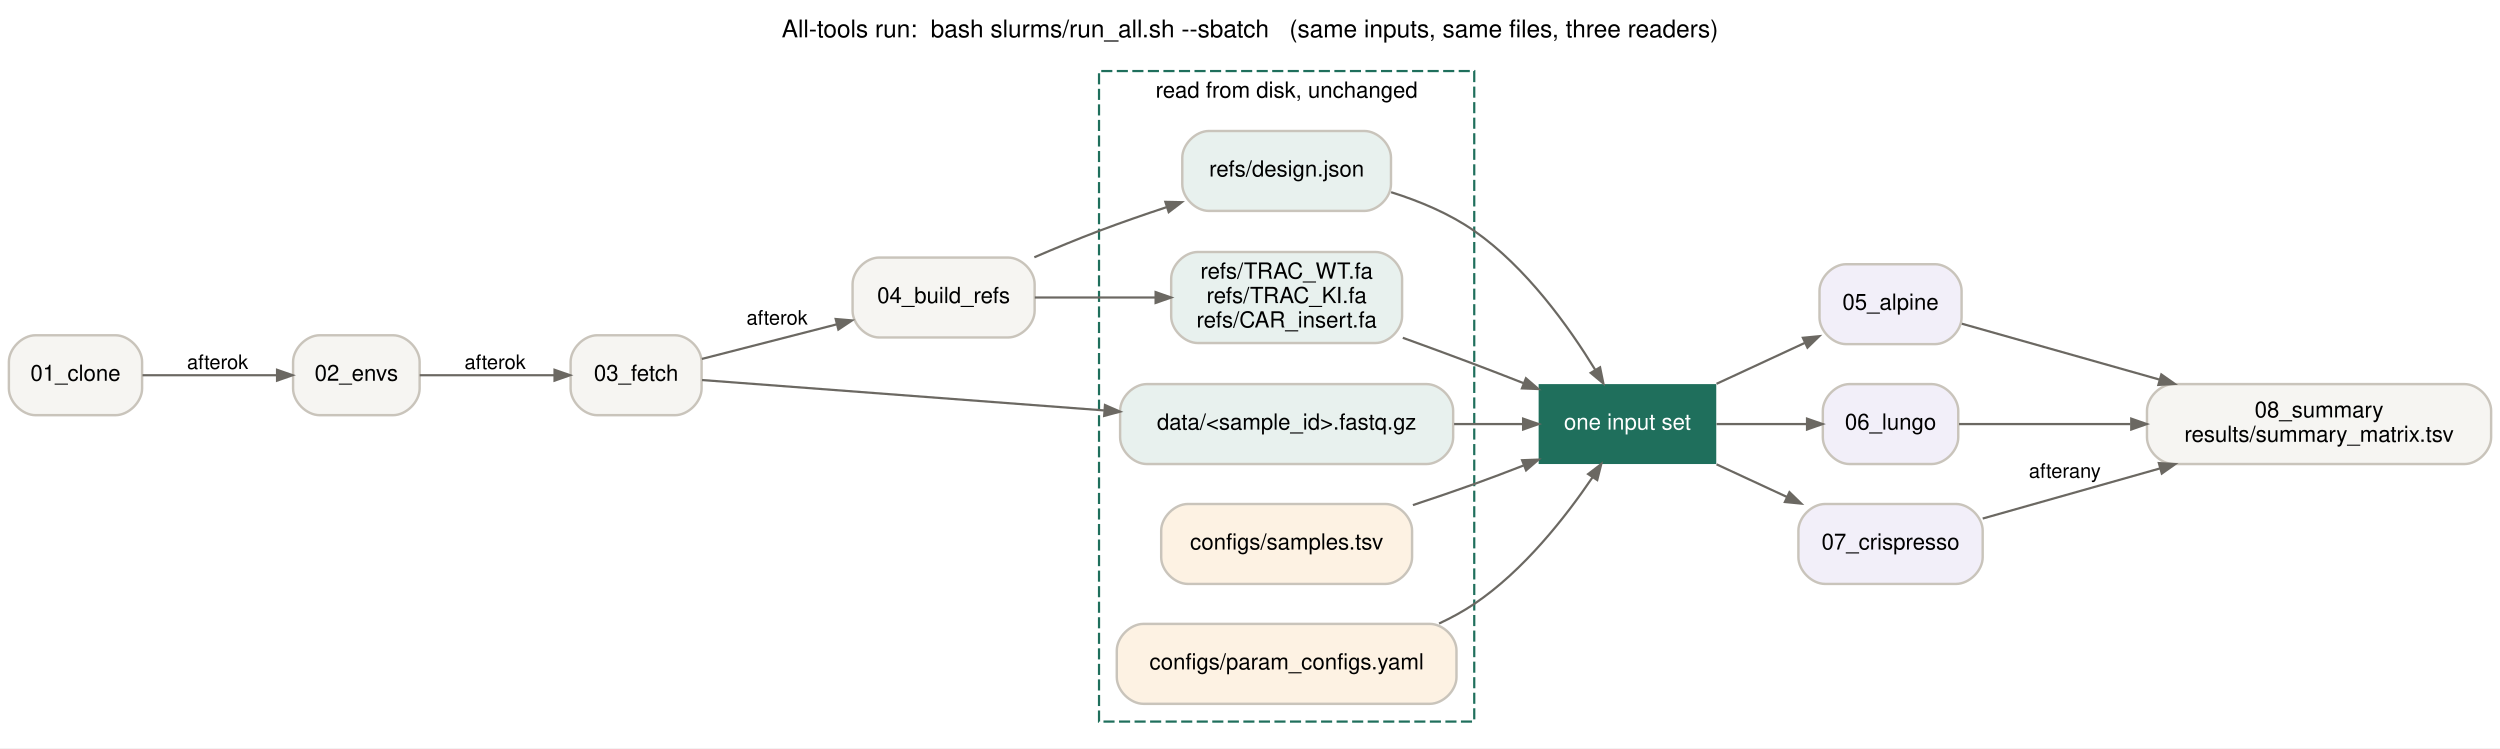
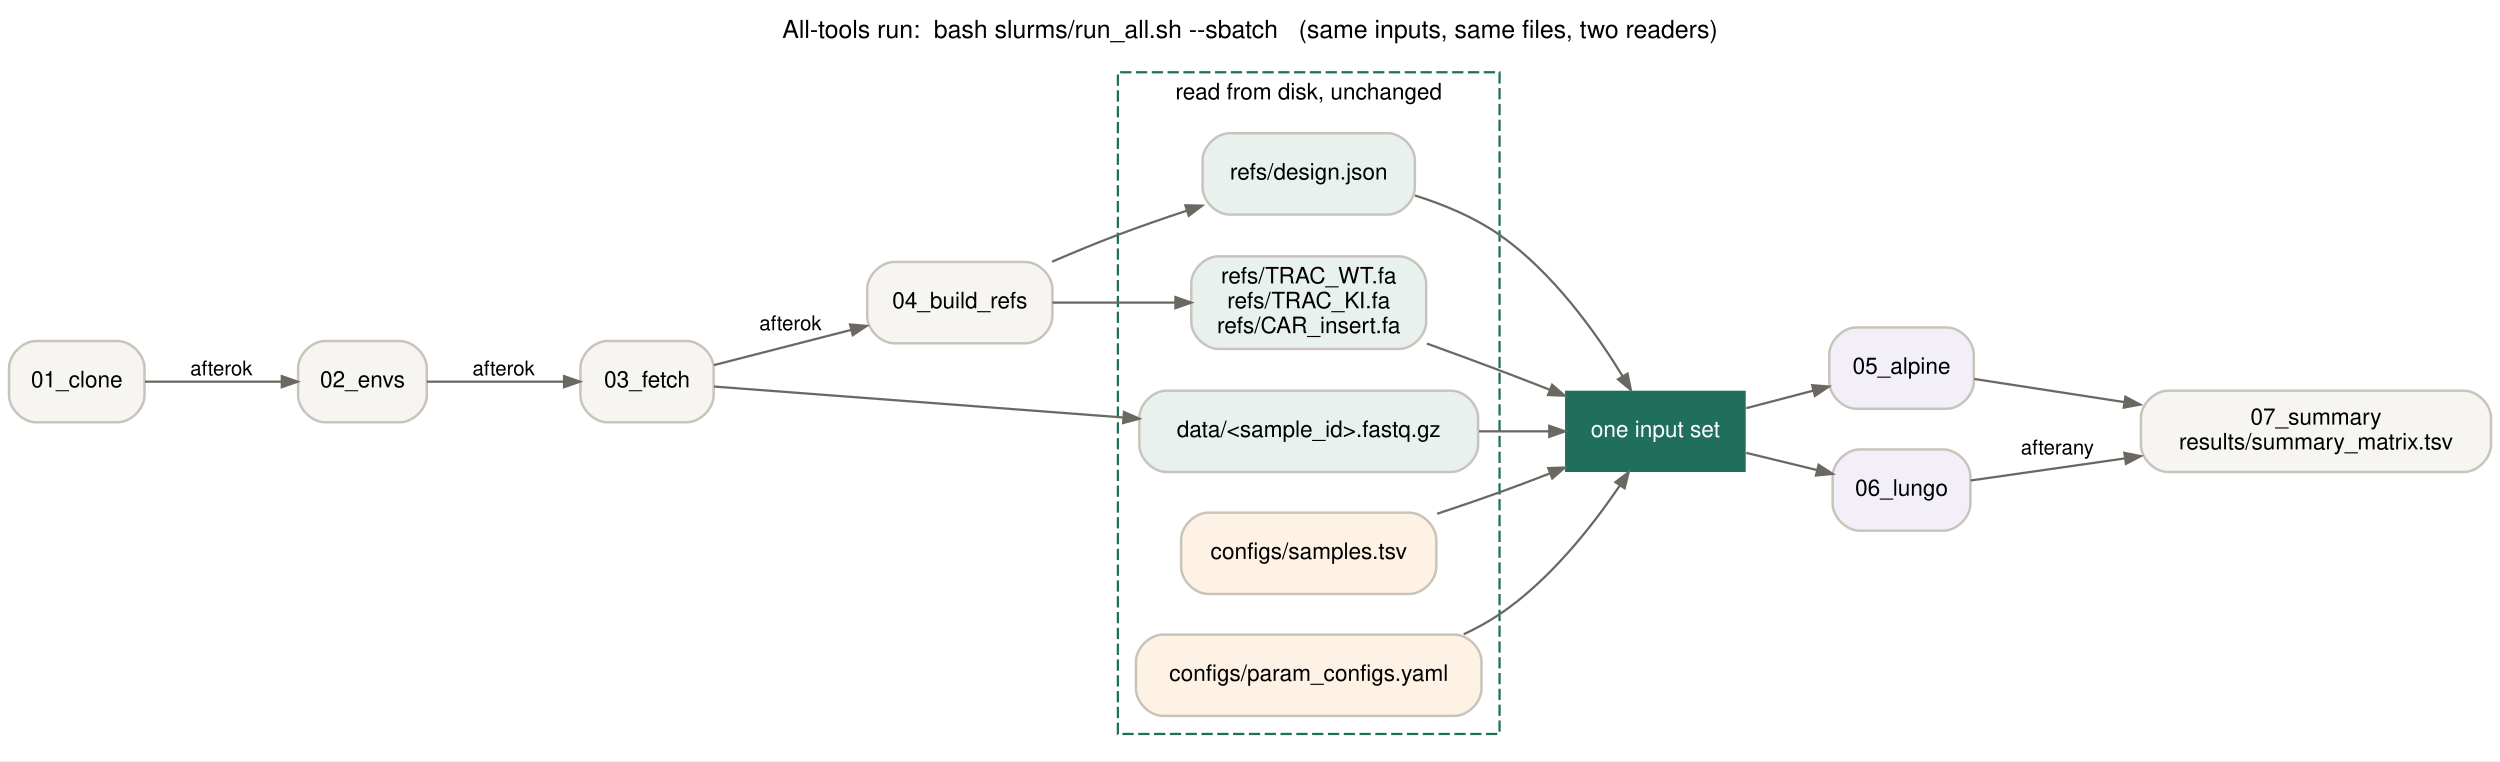
- <svg xmlns="http://www.w3.org/2000/svg" width="1126pt" height="337pt" viewBox="0.00 0.00 1126.00 337.00">
+ <svg xmlns="http://www.w3.org/2000/svg" width="1107pt" height="337pt" viewBox="0.00 0.00 1107.00 337.00">
  <g id="graph0" class="graph" transform="scale(1 1) rotate(0) translate(4 333)">
-     <polygon fill="white" stroke="transparent" points="-4,4 -4,-333 1122,-333 1122,4 -4,4" />
-     <text text-anchor="middle" x="559" y="-316.2" font-family="Helvetica,sans-Serif" font-size="11.00">All-tools run:  bash slurms/run_all.sh --sbatch   (same inputs, same files, three readers)</text>
+     <polygon fill="white" stroke="transparent" points="-4,4 -4,-333 1103,-333 1103,4 -4,4" />
+     <text text-anchor="middle" x="549.5" y="-316.2" font-family="Helvetica,sans-Serif" font-size="11.00">All-tools run:  bash slurms/run_all.sh --sbatch   (same inputs, same files, two readers)</text>
    <g id="clust1" class="cluster">
      <polygon fill="white" stroke="#1f6f5c" stroke-dasharray="5,2" points="491,-8 491,-301 660,-301 660,-8 491,-8" />
      <text text-anchor="middle" x="575.5" y="-289" font-family="Helvetica,sans-Serif" font-size="10.00">read from disk, unchanged</text>
    </g>
    <g id="node1" class="node">
      <path fill="#f6f5f2" stroke="#c9c4bb" stroke-width="1.1" d="M48,-182C48,-182 12,-182 12,-182 6,-182 0,-176 0,-170 0,-170 0,-158 0,-158 0,-152 6,-146 12,-146 12,-146 48,-146 48,-146 54,-146 60,-152 60,-158 60,-158 60,-170 60,-170 60,-176 54,-182 48,-182" />
      <text text-anchor="middle" x="30" y="-161.5" font-family="Helvetica,sans-Serif" font-size="10.00">01_clone</text>
    </g>
    <g id="node2" class="node">
      <path fill="#f6f5f2" stroke="#c9c4bb" stroke-width="1.1" d="M173,-182C173,-182 140,-182 140,-182 134,-182 128,-176 128,-170 128,-170 128,-158 128,-158 128,-152 134,-146 140,-146 140,-146 173,-146 173,-146 179,-146 185,-152 185,-158 185,-158 185,-170 185,-170 185,-176 179,-182 173,-182" />
      <text text-anchor="middle" x="156.5" y="-161.5" font-family="Helvetica,sans-Serif" font-size="10.00">02_envs</text>
    </g>
    <g id="edge1" class="edge">
      <path fill="none" stroke="#6b6862" d="M60.19,-164C78.29,-164 101.64,-164 120.7,-164" />
      <polygon fill="#6b6862" stroke="#6b6862" points="120.78,-166.45 127.78,-164 120.78,-161.55 120.78,-166.45" />
      <text text-anchor="middle" x="94" y="-166.8" font-family="Helvetica,sans-Serif" font-size="9.00">afterok</text>
    </g>
    <g id="node3" class="node">
      <path fill="#f6f5f2" stroke="#c9c4bb" stroke-width="1.1" d="M300,-182C300,-182 265,-182 265,-182 259,-182 253,-176 253,-170 253,-170 253,-158 253,-158 253,-152 259,-146 265,-146 265,-146 300,-146 300,-146 306,-146 312,-152 312,-158 312,-158 312,-170 312,-170 312,-176 306,-182 300,-182" />
      <text text-anchor="middle" x="282.5" y="-161.5" font-family="Helvetica,sans-Serif" font-size="10.00">03_fetch</text>
    </g>
    <g id="edge2" class="edge">
      <path fill="none" stroke="#6b6862" d="M185.02,-164C202.86,-164 226.29,-164 245.59,-164" />
      <polygon fill="#6b6862" stroke="#6b6862" points="245.76,-166.45 252.76,-164 245.76,-161.55 245.76,-166.45" />
      <text text-anchor="middle" x="219" y="-166.8" font-family="Helvetica,sans-Serif" font-size="9.00">afterok</text>
    </g>
    <g id="node4" class="node">
      <path fill="#f6f5f2" stroke="#c9c4bb" stroke-width="1.1" d="M450,-217C450,-217 392,-217 392,-217 386,-217 380,-211 380,-205 380,-205 380,-193 380,-193 380,-187 386,-181 392,-181 392,-181 450,-181 450,-181 456,-181 462,-187 462,-193 462,-193 462,-205 462,-205 462,-211 456,-217 450,-217" />
      <text text-anchor="middle" x="421" y="-196.5" font-family="Helvetica,sans-Serif" font-size="10.00">04_build_refs</text>
    </g>
    <g id="edge3" class="edge">
      <path fill="none" stroke="#6b6862" d="M312.11,-171.34C329.67,-175.84 352.57,-181.71 372.76,-186.89" />
      <polygon fill="#6b6862" stroke="#6b6862" points="372.39,-189.32 379.77,-188.69 373.6,-184.57 372.39,-189.32" />
      <text text-anchor="middle" x="346" y="-186.8" font-family="Helvetica,sans-Serif" font-size="9.00">afterok</text>
    </g>
    <g id="node5" class="node">
      <path fill="#e8f1ee" stroke="#c9c4bb" stroke-width="1.1" d="M638.5,-160C638.5,-160 512.5,-160 512.5,-160 506.5,-160 500.5,-154 500.5,-148 500.5,-148 500.5,-136 500.5,-136 500.5,-130 506.5,-124 512.5,-124 512.5,-124 638.5,-124 638.5,-124 644.5,-124 650.5,-130 650.5,-136 650.5,-136 650.5,-148 650.5,-148 650.5,-154 644.5,-160 638.5,-160" />
      <text text-anchor="middle" x="575.5" y="-139.5" font-family="Helvetica,sans-Serif" font-size="10.00">data/&lt;sample_id&gt;.fastq.gz</text>
    </g>
    <g id="edge4" class="edge">
      <path fill="none" stroke="#6b6862" d="M312.2,-161.83C353.88,-158.68 432.78,-152.71 493.2,-148.15" />
      <polygon fill="#6b6862" stroke="#6b6862" points="493.68,-150.57 500.48,-147.6 493.31,-145.68 493.68,-150.57" />
    </g>
    <g id="node6" class="node">
      <path fill="#e8f1ee" stroke="#c9c4bb" stroke-width="1.1" d="M615.5,-219.5C615.5,-219.5 535.5,-219.5 535.5,-219.5 529.5,-219.5 523.5,-213.5 523.5,-207.5 523.5,-207.5 523.5,-190.5 523.5,-190.5 523.5,-184.5 529.5,-178.5 535.5,-178.5 535.5,-178.5 615.5,-178.5 615.5,-178.5 621.5,-178.5 627.5,-184.5 627.5,-190.5 627.5,-190.5 627.5,-207.5 627.5,-207.5 627.5,-213.5 621.5,-219.5 615.5,-219.5" />
      <text text-anchor="middle" x="575.5" y="-207.5" font-family="Helvetica,sans-Serif" font-size="10.00">refs/TRAC_WT.fa</text>
      <text text-anchor="middle" x="575.5" y="-196.5" font-family="Helvetica,sans-Serif" font-size="10.00">refs/TRAC_KI.fa</text>
      <text text-anchor="middle" x="575.5" y="-185.5" font-family="Helvetica,sans-Serif" font-size="10.00">refs/CAR_insert.fa</text>
    </g>
    <g id="edge5" class="edge">
      <path fill="none" stroke="#6b6862" d="M462.07,-199C478.66,-199 498.23,-199 516.35,-199" />
      <polygon fill="#6b6862" stroke="#6b6862" points="516.48,-201.45 523.48,-199 516.48,-196.55 516.48,-201.45" />
    </g>
    <g id="node7" class="node">
      <path fill="#e8f1ee" stroke="#c9c4bb" stroke-width="1.1" d="M610.5,-274C610.5,-274 540.5,-274 540.5,-274 534.5,-274 528.5,-268 528.5,-262 528.5,-262 528.5,-250 528.5,-250 528.5,-244 534.5,-238 540.5,-238 540.5,-238 610.5,-238 610.5,-238 616.5,-238 622.5,-244 622.5,-250 622.5,-250 622.5,-262 622.5,-262 622.5,-268 616.5,-274 610.5,-274" />
      <text text-anchor="middle" x="575.5" y="-253.5" font-family="Helvetica,sans-Serif" font-size="10.00">refs/design.json</text>
    </g>
    <g id="edge6" class="edge">
      <path fill="none" stroke="#6b6862" d="M461.86,-217.12C471.34,-221.2 481.47,-225.4 491,-229 500.82,-232.71 511.4,-236.38 521.63,-239.76" />
      <polygon fill="#6b6862" stroke="#6b6862" points="520.87,-242.09 528.28,-241.94 522.39,-237.44 520.87,-242.09" />
    </g>
    <g id="node10" class="node">
      <polygon fill="#1f6f5c" stroke="#c9c4bb" stroke-width="0" points="769,-160 689,-160 689,-124 769,-124 769,-160" />
      <text text-anchor="middle" x="729" y="-139.5" font-family="Helvetica,sans-Serif" font-size="10.00" fill="white">one input set</text>
    </g>
    <g id="edge7" class="edge">
      <path fill="none" stroke="#6b6862" d="M650.92,-142C661.52,-142 672.15,-142 681.99,-142" />
      <polygon fill="#6b6862" stroke="#6b6862" points="682,-144.45 689,-142 682,-139.55 682,-144.45" />
    </g>
    <g id="edge8" class="edge">
      <path fill="none" stroke="#6b6862" d="M627.82,-180.86C638.48,-177.01 649.63,-172.92 660,-169 667.19,-166.28 674.77,-163.34 682.17,-160.44" />
      <polygon fill="#6b6862" stroke="#6b6862" points="683.28,-162.63 688.89,-157.78 681.48,-158.07 683.28,-162.63" />
    </g>
    <g id="edge9" class="edge">
      <path fill="none" stroke="#6b6862" d="M622.55,-246.44C635.41,-242.4 648.89,-236.77 660,-229 683.39,-212.65 702.58,-185.89 714.53,-166.36" />
      <polygon fill="#6b6862" stroke="#6b6862" points="716.67,-167.56 718.16,-160.29 712.46,-165.05 716.67,-167.56" />
    </g>
    <g id="node8" class="node">
      <path fill="#fdf2e3" stroke="#c9c4bb" stroke-width="1.1" d="M620,-106C620,-106 531,-106 531,-106 525,-106 519,-100 519,-94 519,-94 519,-82 519,-82 519,-76 525,-70 531,-70 531,-70 620,-70 620,-70 626,-70 632,-76 632,-82 632,-82 632,-94 632,-94 632,-100 626,-106 620,-106" />
      <text text-anchor="middle" x="575.5" y="-85.5" font-family="Helvetica,sans-Serif" font-size="10.00">configs/samples.tsv</text>
    </g>
    <g id="edge10" class="edge">
      <path fill="none" stroke="#6b6862" d="M632.37,-105.51C641.63,-108.57 651.11,-111.8 660,-115 667.23,-117.6 674.84,-120.48 682.24,-123.36" />
      <polygon fill="#6b6862" stroke="#6b6862" points="681.56,-125.72 688.97,-126 683.35,-121.16 681.56,-125.72" />
    </g>
    <g id="node9" class="node">
      <path fill="#fdf2e3" stroke="#c9c4bb" stroke-width="1.1" d="M640,-52C640,-52 511,-52 511,-52 505,-52 499,-46 499,-40 499,-40 499,-28 499,-28 499,-22 505,-16 511,-16 511,-16 640,-16 640,-16 646,-16 652,-22 652,-28 652,-28 652,-40 652,-40 652,-46 646,-52 640,-52" />
      <text text-anchor="middle" x="575.5" y="-31.5" font-family="Helvetica,sans-Serif" font-size="10.00">configs/param_configs.yaml</text>
    </g>
    <g id="edge11" class="edge">
      <path fill="none" stroke="#6b6862" d="M644.15,-52.16C649.71,-54.75 655.07,-57.68 660,-61 682.17,-75.93 701.11,-100.06 713.33,-118.11" />
      <polygon fill="#6b6862" stroke="#6b6862" points="711.3,-119.49 717.21,-123.98 715.39,-116.79 711.3,-119.49" />
    </g>
    <g id="node11" class="node">
-       <path fill="#f2eff9" stroke="#c9c4bb" stroke-width="1.1" d="M867.5,-214C867.5,-214 827.5,-214 827.5,-214 821.5,-214 815.5,-208 815.5,-202 815.5,-202 815.5,-190 815.5,-190 815.5,-184 821.5,-178 827.5,-178 827.5,-178 867.5,-178 867.5,-178 873.5,-178 879.5,-184 879.5,-190 879.5,-190 879.5,-202 879.5,-202 879.5,-208 873.5,-214 867.5,-214" />
-       <text text-anchor="middle" x="847.5" y="-193.5" font-family="Helvetica,sans-Serif" font-size="10.00">05_alpine</text>
+       <path fill="#f2eff9" stroke="#c9c4bb" stroke-width="1.1" d="M858,-188C858,-188 818,-188 818,-188 812,-188 806,-182 806,-176 806,-176 806,-164 806,-164 806,-158 812,-152 818,-152 818,-152 858,-152 858,-152 864,-152 870,-158 870,-164 870,-164 870,-176 870,-176 870,-182 864,-188 858,-188" />
+       <text text-anchor="middle" x="838" y="-167.5" font-family="Helvetica,sans-Serif" font-size="10.00">05_alpine</text>
    </g>
    <g id="edge12" class="edge">
-       <path fill="none" stroke="#6b6862" d="M769.12,-160.13C781.95,-166.08 796.18,-172.68 808.9,-178.57" />
-       <polygon fill="#6b6862" stroke="#6b6862" points="808.02,-180.86 815.4,-181.58 810.08,-176.42 808.02,-180.86" />
+       <path fill="none" stroke="#6b6862" d="M769.24,-152.27C778.93,-154.8 789.3,-157.52 798.94,-160.04" />
+       <polygon fill="#6b6862" stroke="#6b6862" points="798.41,-162.44 805.81,-161.84 799.65,-157.69 798.41,-162.44" />
    </g>
    <g id="node12" class="node">
-       <path fill="#f2eff9" stroke="#c9c4bb" stroke-width="1.1" d="M866,-160C866,-160 829,-160 829,-160 823,-160 817,-154 817,-148 817,-148 817,-136 817,-136 817,-130 823,-124 829,-124 829,-124 866,-124 866,-124 872,-124 878,-130 878,-136 878,-136 878,-148 878,-148 878,-154 872,-160 866,-160" />
-       <text text-anchor="middle" x="847.5" y="-139.5" font-family="Helvetica,sans-Serif" font-size="10.00">06_lungo</text>
+       <path fill="#f2eff9" stroke="#c9c4bb" stroke-width="1.1" d="M856.5,-134C856.5,-134 819.5,-134 819.5,-134 813.5,-134 807.5,-128 807.5,-122 807.5,-122 807.5,-110 807.5,-110 807.5,-104 813.5,-98 819.5,-98 819.5,-98 856.5,-98 856.5,-98 862.5,-98 868.5,-104 868.5,-110 868.5,-110 868.5,-122 868.5,-122 868.5,-128 862.5,-134 856.5,-134" />
+       <text text-anchor="middle" x="838" y="-113.5" font-family="Helvetica,sans-Serif" font-size="10.00">06_lungo</text>
    </g>
    <g id="edge13" class="edge">
-       <path fill="none" stroke="#6b6862" d="M769.12,-142C782.28,-142 796.91,-142 809.87,-142" />
-       <polygon fill="#6b6862" stroke="#6b6862" points="809.88,-144.45 816.88,-142 809.88,-139.55 809.88,-144.45" />
+       <path fill="none" stroke="#6b6862" d="M769.24,-132.47C779.51,-129.97 790.54,-127.29 800.66,-124.83" />
+       <polygon fill="#6b6862" stroke="#6b6862" points="801.27,-127.2 807.49,-123.17 800.11,-122.44 801.27,-127.2" />
    </g>
    <g id="node13" class="node">
-       <path fill="#f2eff9" stroke="#c9c4bb" stroke-width="1.1" d="M877,-106C877,-106 818,-106 818,-106 812,-106 806,-100 806,-94 806,-94 806,-82 806,-82 806,-76 812,-70 818,-70 818,-70 877,-70 877,-70 883,-70 889,-76 889,-82 889,-82 889,-94 889,-94 889,-100 883,-106 877,-106" />
-       <text text-anchor="middle" x="847.5" y="-85.5" font-family="Helvetica,sans-Serif" font-size="10.00">07_crispresso</text>
+       <path fill="#f6f5f2" stroke="#c9c4bb" stroke-width="1.1" d="M1087,-160C1087,-160 956,-160 956,-160 950,-160 944,-154 944,-148 944,-148 944,-136 944,-136 944,-130 950,-124 956,-124 956,-124 1087,-124 1087,-124 1093,-124 1099,-130 1099,-136 1099,-136 1099,-148 1099,-148 1099,-154 1093,-160 1087,-160" />
+       <text text-anchor="middle" x="1021.5" y="-145" font-family="Helvetica,sans-Serif" font-size="10.00">07_summary</text>
+       <text text-anchor="middle" x="1021.5" y="-134" font-family="Helvetica,sans-Serif" font-size="10.00">results/summary_matrix.tsv</text>
    </g>
    <g id="edge14" class="edge">
-       <path fill="none" stroke="#6b6862" d="M769.12,-123.87C779.3,-119.15 790.36,-114.02 800.85,-109.16" />
-       <polygon fill="#6b6862" stroke="#6b6862" points="801.97,-111.34 807.29,-106.18 799.91,-106.9 801.97,-111.34" />
-     </g>
-     <g id="node14" class="node">
-       <path fill="#f6f5f2" stroke="#c9c4bb" stroke-width="1.1" d="M1106,-160C1106,-160 975,-160 975,-160 969,-160 963,-154 963,-148 963,-148 963,-136 963,-136 963,-130 969,-124 975,-124 975,-124 1106,-124 1106,-124 1112,-124 1118,-130 1118,-136 1118,-136 1118,-148 1118,-148 1118,-154 1112,-160 1106,-160" />
-       <text text-anchor="middle" x="1040.5" y="-145" font-family="Helvetica,sans-Serif" font-size="10.00">08_summary</text>
-       <text text-anchor="middle" x="1040.5" y="-134" font-family="Helvetica,sans-Serif" font-size="10.00">results/summary_matrix.tsv</text>
+       <path fill="none" stroke="#6b6862" d="M870.2,-165.19C888.65,-162.34 912.98,-158.59 936.68,-154.93" />
+       <polygon fill="#6b6862" stroke="#6b6862" points="937.12,-157.34 943.67,-153.85 936.38,-152.5 937.12,-157.34" />
    </g>
    <g id="edge15" class="edge">
-       <path fill="none" stroke="#6b6862" d="M879.61,-187.2C903.69,-180.4 937.99,-170.7 968.65,-162.03" />
-       <polygon fill="#6b6862" stroke="#6b6862" points="969.47,-164.35 975.54,-160.08 968.13,-159.63 969.47,-164.35" />
-     </g>
-     <g id="edge16" class="edge">
-       <path fill="none" stroke="#6b6862" d="M878.34,-142C899.15,-142 928.01,-142 955.56,-142" />
-       <polygon fill="#6b6862" stroke="#6b6862" points="955.91,-144.45 962.91,-142 955.91,-139.55 955.91,-144.45" />
-     </g>
-     <g id="edge17" class="edge">
-       <path fill="none" stroke="#6b6862" d="M889.01,-99.45C912.22,-106.02 942.02,-114.44 968.97,-122.06" />
-       <polygon fill="#6b6862" stroke="#6b6862" points="968.35,-124.43 975.75,-123.98 969.68,-119.71 968.35,-124.43" />
-       <text text-anchor="middle" x="926" y="-117.8" font-family="Helvetica,sans-Serif" font-size="9.00">afterany</text>
+       <path fill="none" stroke="#6b6862" d="M868.57,-120.24C887.22,-122.91 912.32,-126.5 936.74,-130" />
+       <polygon fill="#6b6862" stroke="#6b6862" points="936.67,-132.47 943.95,-131.03 937.37,-127.62 936.67,-132.47" />
+       <text text-anchor="middle" x="907" y="-131.8" font-family="Helvetica,sans-Serif" font-size="9.00">afterany</text>
    </g>
  </g>
</svg>
